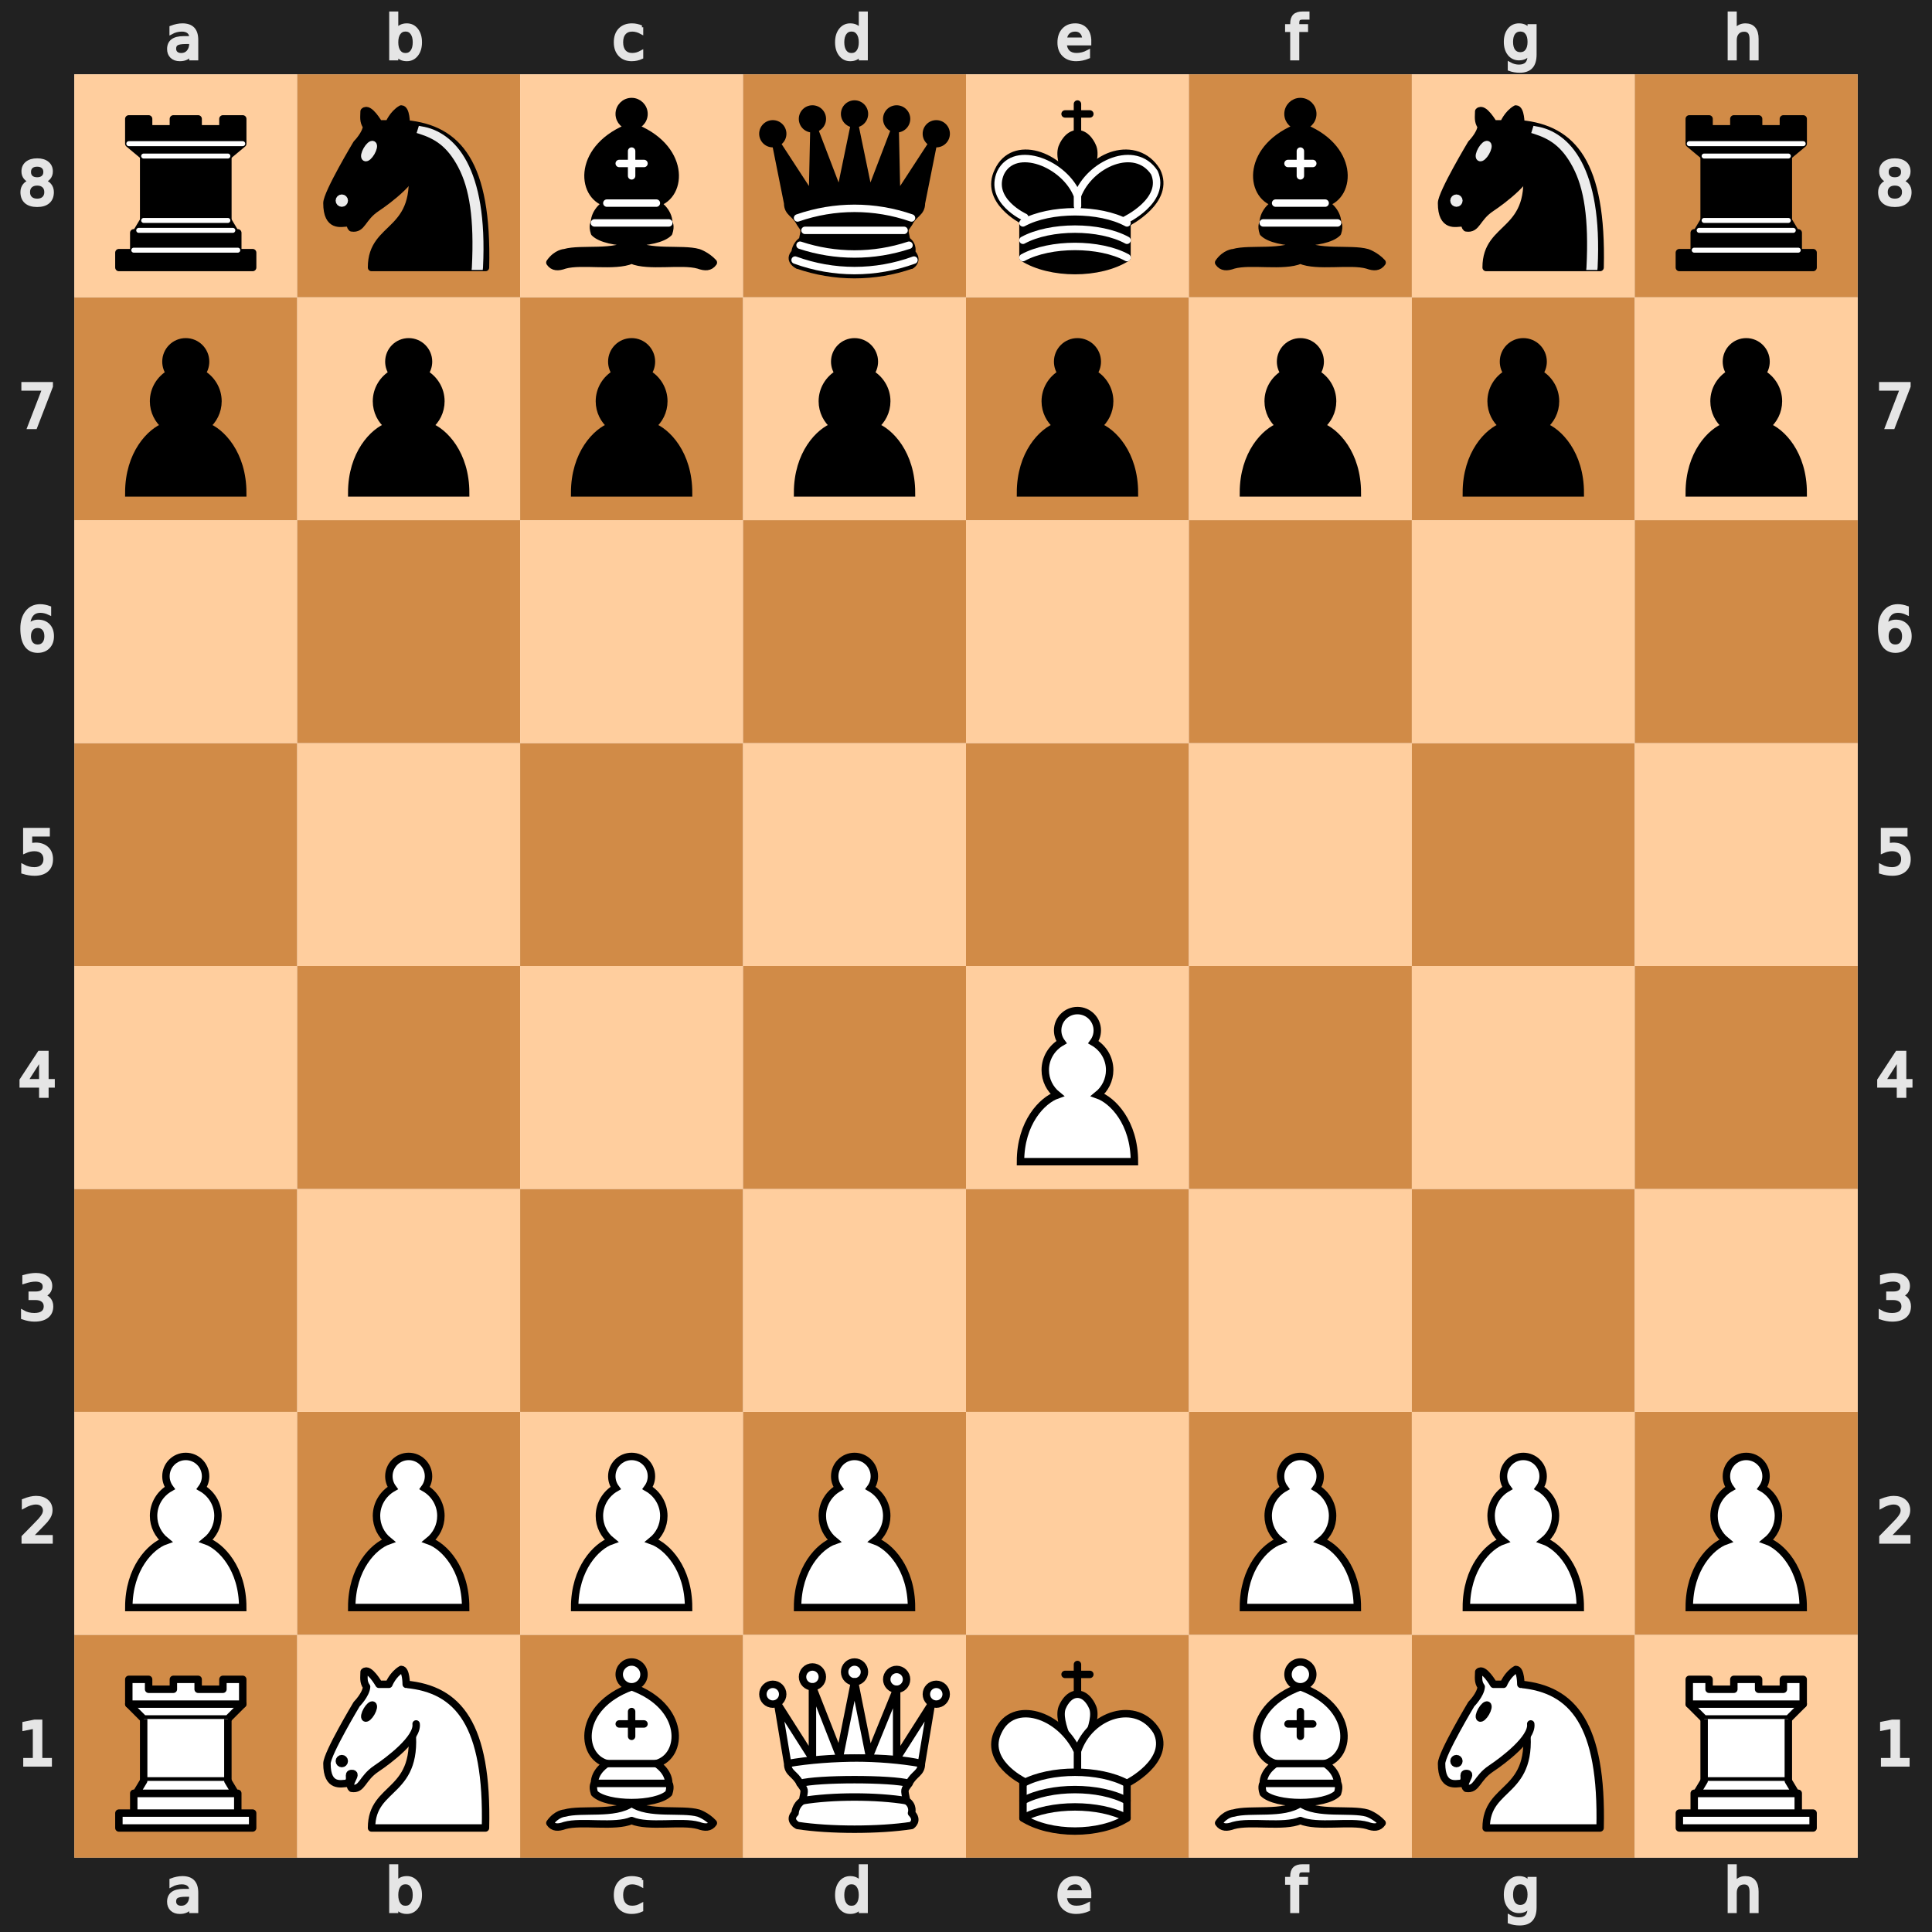
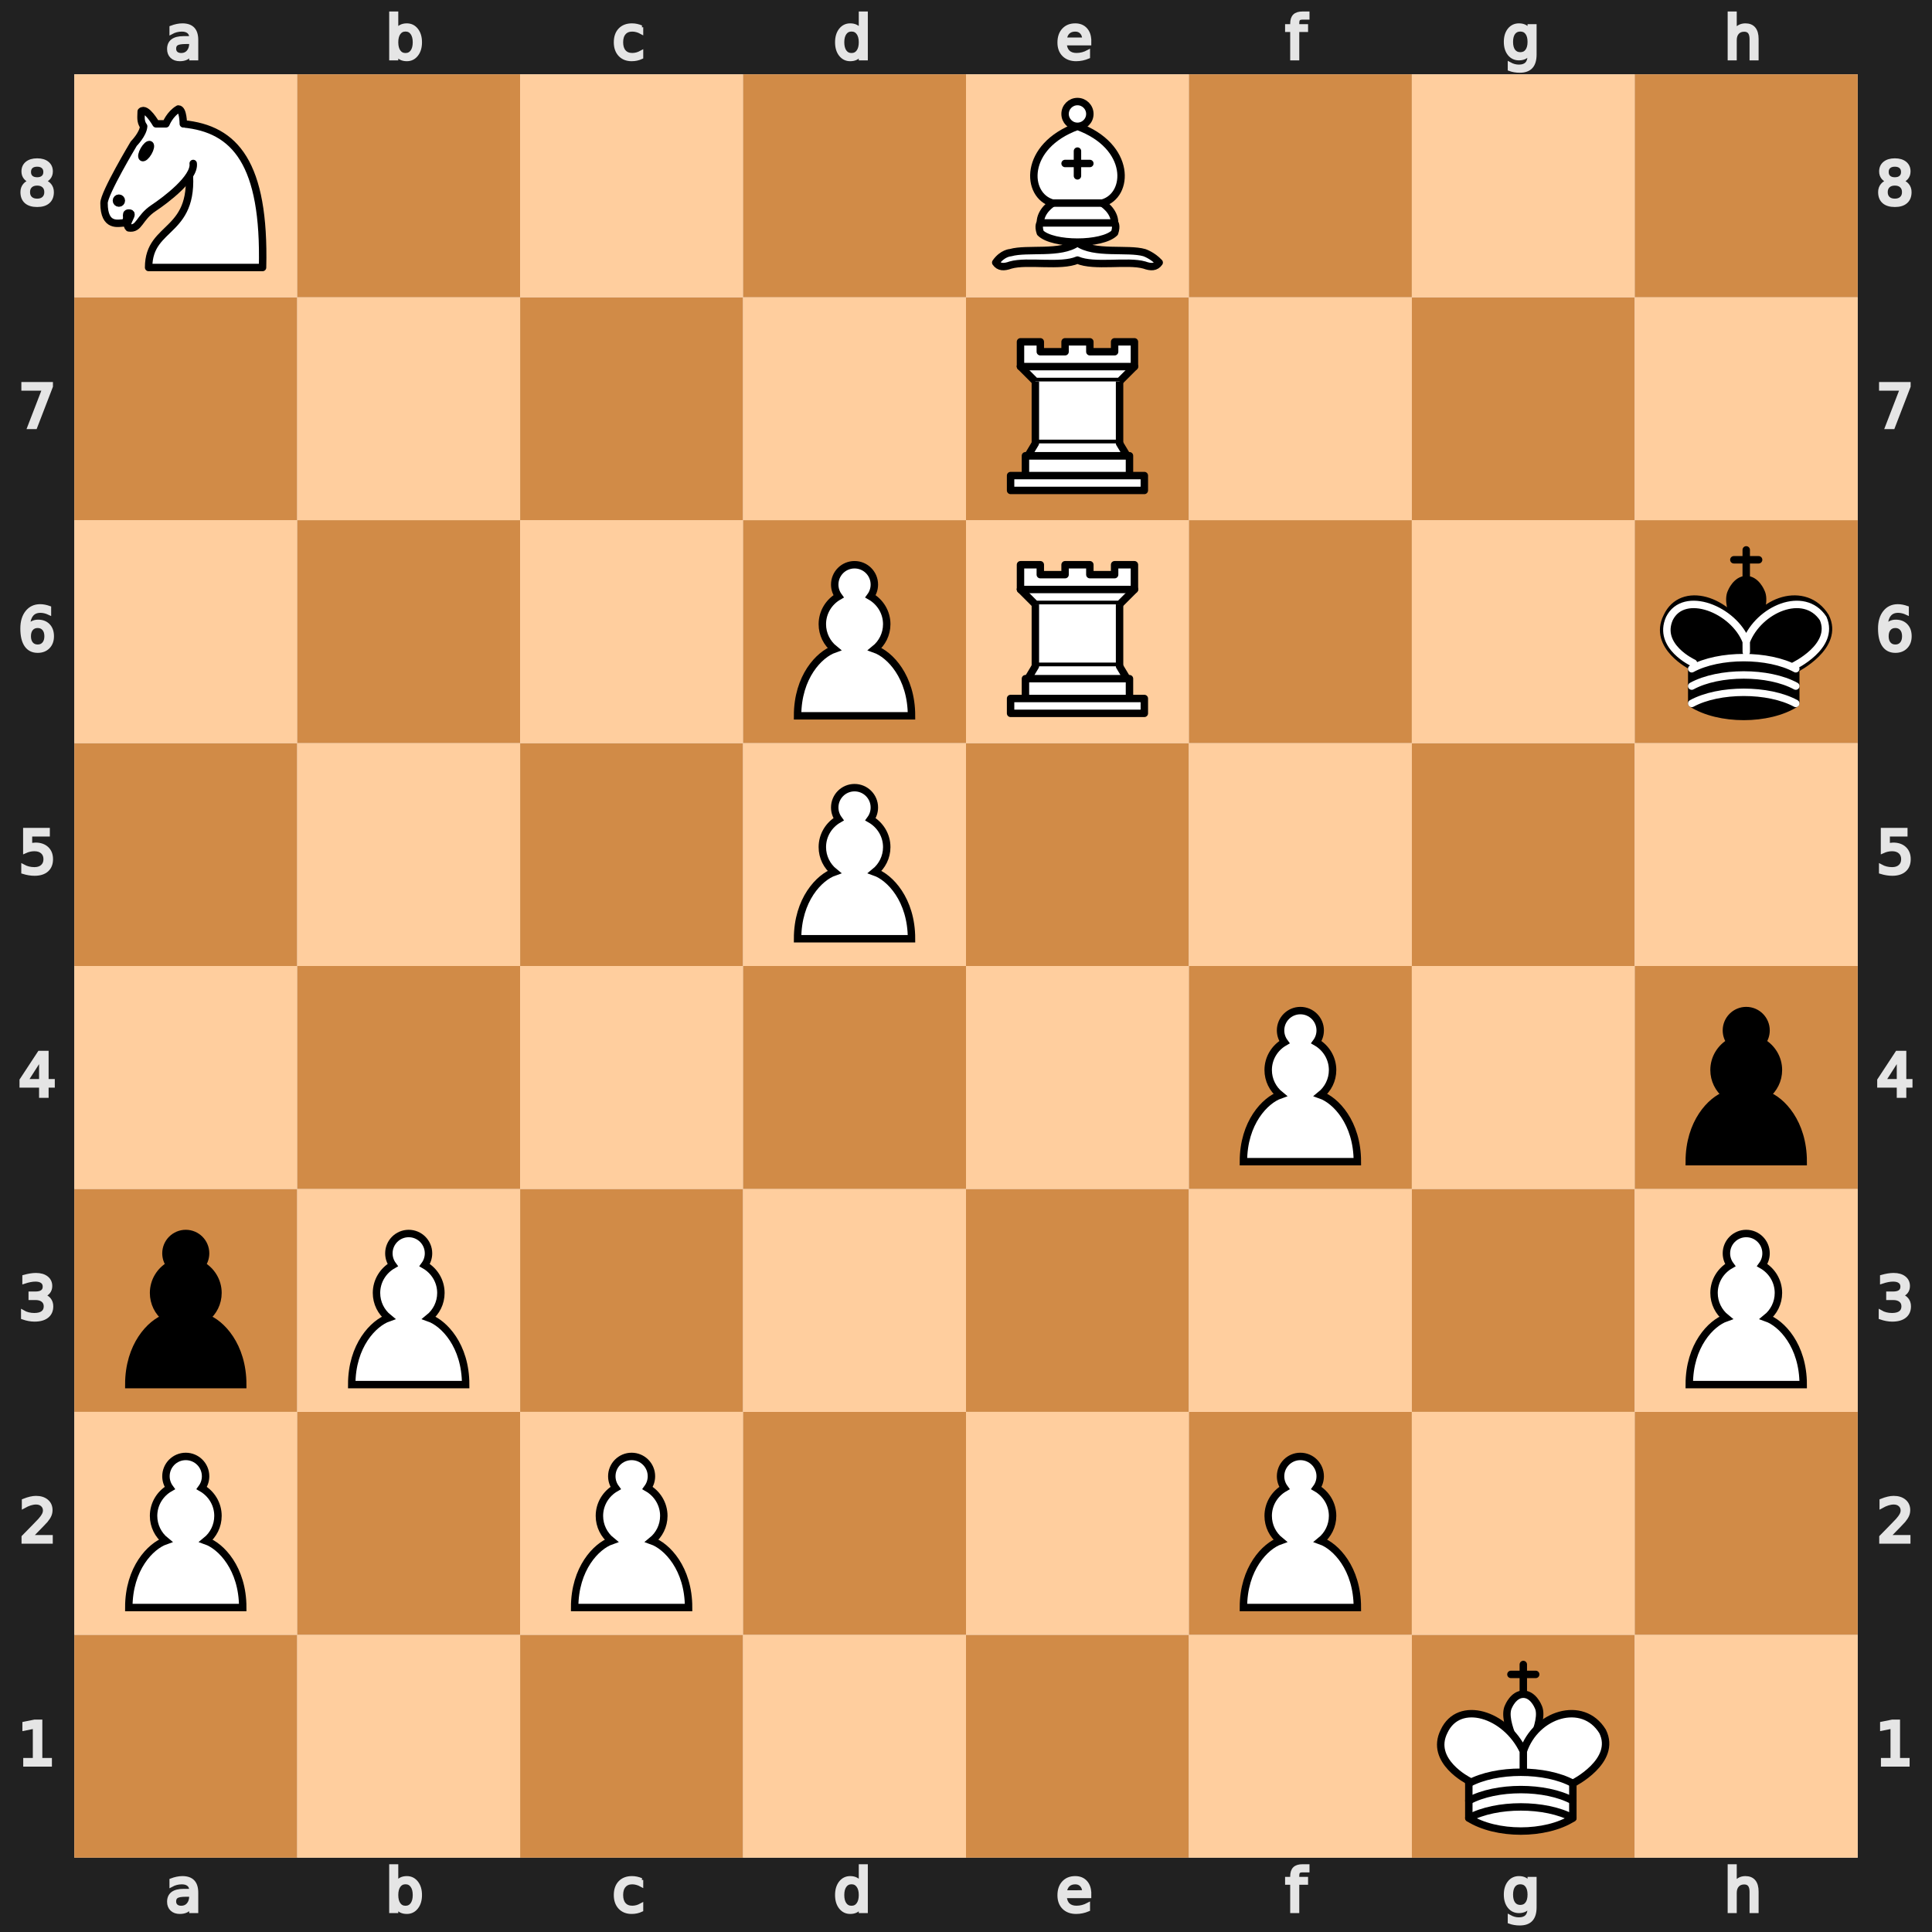
<svg xmlns="http://www.w3.org/2000/svg" xmlns:xlink="http://www.w3.org/1999/xlink" viewBox="0 0 390 390">
  <defs>
    <g id="white-pawn" class="white pawn">
      <path d="M22.5 9c-2.21 0-4 1.79-4 4 0 .89.29 1.71.78 2.38C17.33 16.5 16 18.59 16 21c0 2.03.94 3.84 2.41 5.03-3 1.06-7.41 5.55-7.41 13.47h23c0-7.92-4.41-12.41-7.41-13.47 1.47-1.19 2.41-3 2.41-5.03 0-2.41-1.33-4.5-3.28-5.62.49-.67.78-1.49.78-2.38 0-2.21-1.79-4-4-4z" fill="#fff" stroke="#000" stroke-width="1.5" stroke-linecap="round" />
    </g>
    <g id="white-knight" class="white knight" fill="none" fill-rule="evenodd" stroke="#000" stroke-width="1.5" stroke-linecap="round" stroke-linejoin="round">
      <path d="M 22,10 C 32.5,11 38.5,18 38,39 L 15,39 C 15,30 25,32.5 23,18" style="fill:#ffffff; stroke:#000000;" />
      <path d="M 24,18 C 24.38,20.91 18.45,25.37 16,27 C 13,29 13.18,31.34 11,31 C 9.958,30.06 12.41,27.96 11,28 C 10,28 11.19,29.23 10,30 C 9,30 5.997,31 6,26 C 6,24 12,14 12,14 C 12,14 13.89,12.1 14,10.5 C 13.27,9.506 13.5,8.5 13.5,7.5 C 14.5,6.5 16.5,10 16.5,10 L 18.5,10 C 18.5,10 19.28,8.008 21,7 C 22,7 22,10 22,10" style="fill:#ffffff; stroke:#000000;" />
      <path d="M 9.5 25.5 A 0.5 0.5 0 1 1 8.5,25.5 A 0.5 0.5 0 1 1 9.5 25.5 z" style="fill:#000000; stroke:#000000;" />
      <path d="M 15 15.5 A 0.5 1.5 0 1 1 14,15.5 A 0.5 1.5 0 1 1 15 15.5 z" transform="matrix(0.866,0.5,-0.5,0.866,9.693,-5.173)" style="fill:#000000; stroke:#000000;" />
    </g>
    <g id="white-bishop" class="white bishop" fill="none" fill-rule="evenodd" stroke="#000" stroke-width="1.5" stroke-linecap="round" stroke-linejoin="round">
      <g fill="#fff" stroke-linecap="butt">
        <path d="M9 36c3.39-.97 10.11.43 13.5-2 3.39 2.43 10.11 1.03 13.5 2 0 0 1.65.54 3 2-.68.97-1.65.99-3 .5-3.39-.97-10.11.46-13.5-1-3.39 1.46-10.11.03-13.5 1-1.354.49-2.323.47-3-.5 1.354-1.94 3-2 3-2zM15 32c2.5 2.5 12.5 2.5 15 0 .5-1.5 0-2 0-2 0-2.5-2.5-4-2.5-4 5.5-1.5 6-11.5-5-15.5-11 4-10.5 14-5 15.5 0 0-2.5 1.5-2.5 4 0 0-.5.5 0 2zM25 8a2.5 2.5 0 1 1-5 0 2.5 2.5 0 1 1 5 0z" />
      </g>
      <path d="M17.5 26h10M15 30h15m-7.5-14.5v5M20 18h5" stroke-linejoin="miter" />
    </g>
    <g id="white-rook" class="white rook" fill="#fff" fill-rule="evenodd" stroke="#000" stroke-width="1.5" stroke-linecap="round" stroke-linejoin="round">
      <path d="M9 39h27v-3H9v3zM12 36v-4h21v4H12zM11 14V9h4v2h5V9h5v2h5V9h4v5" stroke-linecap="butt" />
      <path d="M34 14l-3 3H14l-3-3" />
      <path d="M31 17v12.5H14V17" stroke-linecap="butt" stroke-linejoin="miter" />
      <path d="M31 29.5l1.5 2.5h-20l1.5-2.5" />
      <path d="M11 14h23" fill="none" stroke-linejoin="miter" />
    </g>
-     <g id="white-queen" class="white queen" fill="#fff" fill-rule="evenodd" stroke="#000" stroke-width="1.5" stroke-linecap="round" stroke-linejoin="round">
-       <path d="M8 12a2 2 0 1 1-4 0 2 2 0 1 1 4 0zM24.5 7.5a2 2 0 1 1-4 0 2 2 0 1 1 4 0zM41 12a2 2 0 1 1-4 0 2 2 0 1 1 4 0zM16 8.5a2 2 0 1 1-4 0 2 2 0 1 1 4 0zM33 9a2 2 0 1 1-4 0 2 2 0 1 1 4 0z" />
-       <path d="M9 26c8.5-1.5 21-1.5 27 0l2-12-7 11V11l-5.5 13.5-3-15-3 15-5.5-14V25L7 14l2 12zM9 26c0 2 1.5 2 2.5 4 1 1.5 1 1 .5 3.5-1.5 1-1.5 2.5-1.5 2.5-1.5 1.5.5 2.5.5 2.5 6.5 1 16.5 1 23 0 0 0 1.5-1 0-2.5 0 0 .5-1.5-1-2.5-.5-2.5-.5-2 .5-3.5 1-2 2.5-2 2.5-4-8.5-1.5-18.5-1.5-27 0z" stroke-linecap="butt" />
-       <path d="M11.5 30c3.5-1 18.5-1 22 0M12 33.5c6-1 15-1 21 0" fill="none" />
-     </g>
    <g id="white-king" class="white king" fill="none" fill-rule="evenodd" stroke="#000" stroke-width="1.5" stroke-linecap="round" stroke-linejoin="round">
      <path d="M22.5 11.63V6M20 8h5" stroke-linejoin="miter" />
      <path d="M22.5 25s4.5-7.5 3-10.5c0 0-1-2.5-3-2.5s-3 2.5-3 2.5c-1.5 3 3 10.5 3 10.5" fill="#fff" stroke-linecap="butt" stroke-linejoin="miter" />
      <path d="M11.5 37c5.5 3.5 15.5 3.5 21 0v-7s9-4.5 6-10.5c-4-6.5-13.5-3.5-16 4V27v-3.5c-3.5-7.5-13-10.5-16-4-3 6 5 10 5 10V37z" fill="#fff" />
      <path d="M11.5 30c5.5-3 15.5-3 21 0m-21 3.5c5.5-3 15.5-3 21 0m-21 3.5c5.5-3 15.5-3 21 0" />
    </g>
    <g id="black-pawn" class="black pawn">
      <path d="M22.5 9c-2.21 0-4 1.79-4 4 0 .89.29 1.71.78 2.38C17.33 16.5 16 18.59 16 21c0 2.03.94 3.84 2.41 5.03-3 1.06-7.41 5.55-7.41 13.47h23c0-7.92-4.41-12.41-7.41-13.47 1.47-1.19 2.41-3 2.41-5.03 0-2.41-1.33-4.5-3.28-5.62.49-.67.78-1.49.78-2.38 0-2.21-1.79-4-4-4z" fill="#000" stroke="#000" stroke-width="1.5" stroke-linecap="round" />
-     </g>
-     <g id="black-knight" class="black knight" fill="none" fill-rule="evenodd" stroke="#000" stroke-width="1.5" stroke-linecap="round" stroke-linejoin="round">
-       <path d="M 22,10 C 32.5,11 38.5,18 38,39 L 15,39 C 15,30 25,32.5 23,18" style="fill:#000000; stroke:#000000;" />
-       <path d="M 24,18 C 24.38,20.91 18.45,25.37 16,27 C 13,29 13.18,31.34 11,31 C 9.958,30.06 12.41,27.96 11,28 C 10,28 11.19,29.23 10,30 C 9,30 5.997,31 6,26 C 6,24 12,14 12,14 C 12,14 13.89,12.1 14,10.5 C 13.27,9.506 13.5,8.5 13.5,7.5 C 14.5,6.5 16.5,10 16.5,10 L 18.5,10 C 18.5,10 19.28,8.008 21,7 C 22,7 22,10 22,10" style="fill:#000000; stroke:#000000;" />
-       <path d="M 9.5 25.5 A 0.5 0.5 0 1 1 8.5,25.5 A 0.5 0.5 0 1 1 9.5 25.5 z" style="fill:#ececec; stroke:#ececec;" />
-       <path d="M 15 15.5 A 0.5 1.5 0 1 1 14,15.5 A 0.5 1.5 0 1 1 15 15.5 z" transform="matrix(0.866,0.5,-0.5,0.866,9.693,-5.173)" style="fill:#ececec; stroke:#ececec;" />
-       <path d="M 24.55,10.4 L 24.1,11.85 L 24.6,12 C 27.75,13 30.25,14.49 32.5,18.75 C 34.75,23.01 35.75,29.06 35.25,39 L 35.2,39.5 L 37.45,39.5 L 37.5,39 C 38,28.94 36.62,22.15 34.25,17.66 C 31.88,13.17 28.46,11.02 25.06,10.5 L 24.55,10.4 z " style="fill:#ececec; stroke:none;" />
-     </g>
-     <g id="black-bishop" class="black bishop" fill="none" fill-rule="evenodd" stroke="#000" stroke-width="1.5" stroke-linecap="round" stroke-linejoin="round">
-       <path d="M9 36c3.39-.97 10.11.43 13.5-2 3.39 2.43 10.11 1.03 13.5 2 0 0 1.65.54 3 2-.68.97-1.65.99-3 .5-3.39-.97-10.11.46-13.5-1-3.39 1.46-10.11.03-13.5 1-1.354.49-2.323.47-3-.5 1.354-1.94 3-2 3-2zm6-4c2.5 2.5 12.5 2.5 15 0 .5-1.5 0-2 0-2 0-2.5-2.5-4-2.5-4 5.5-1.5 6-11.5-5-15.5-11 4-10.5 14-5 15.5 0 0-2.5 1.5-2.5 4 0 0-.5.5 0 2zM25 8a2.5 2.5 0 1 1-5 0 2.5 2.5 0 1 1 5 0z" fill="#000" stroke-linecap="butt" />
-       <path d="M17.5 26h10M15 30h15m-7.5-14.5v5M20 18h5" stroke="#fff" stroke-linejoin="miter" />
-     </g>
-     <g id="black-rook" class="black rook" fill="#000" fill-rule="evenodd" stroke="#000" stroke-width="1.5" stroke-linecap="round" stroke-linejoin="round">
-       <path d="M9 39h27v-3H9v3zM12.5 32l1.5-2.5h17l1.5 2.5h-20zM12 36v-4h21v4H12z" stroke-linecap="butt" />
-       <path d="M14 29.5v-13h17v13H14z" stroke-linecap="butt" stroke-linejoin="miter" />
-       <path d="M14 16.5L11 14h23l-3 2.5H14zM11 14V9h4v2h5V9h5v2h5V9h4v5H11z" stroke-linecap="butt" />
-       <path d="M12 35.5h21M13 31.5h19M14 29.5h17M14 16.5h17M11 14h23" fill="none" stroke="#fff" stroke-width="1" stroke-linejoin="miter" />
-     </g>
-     <g id="black-queen" class="black queen" fill="#000" fill-rule="evenodd" stroke="#000" stroke-width="1.5" stroke-linecap="round" stroke-linejoin="round">
-       <g fill="#000" stroke="none">
-         <circle cx="6" cy="12" r="2.75" />
-         <circle cx="14" cy="9" r="2.75" />
-         <circle cx="22.5" cy="8" r="2.75" />
-         <circle cx="31" cy="9" r="2.75" />
-         <circle cx="39" cy="12" r="2.75" />
-       </g>
-       <path d="M9 26c8.5-1.5 21-1.5 27 0l2.5-12.5L31 25l-.3-14.1-5.2 13.6-3-14.5-3 14.5-5.2-13.6L14 25 6.5 13.5 9 26zM9 26c0 2 1.5 2 2.5 4 1 1.5 1 1 .5 3.5-1.5 1-1.5 2.5-1.5 2.5-1.5 1.5.5 2.5.5 2.5 6.5 1 16.5 1 23 0 0 0 1.5-1 0-2.5 0 0 .5-1.5-1-2.5-.5-2.5-.5-2 .5-3.5 1-2 2.5-2 2.5-4-8.5-1.5-18.5-1.5-27 0z" stroke-linecap="butt" />
-       <path d="M11 38.5a35 35 1 0 0 23 0" fill="none" stroke-linecap="butt" />
-       <path d="M11 29a35 35 1 0 1 23 0M12.5 31.5h20M11.5 34.5a35 35 1 0 0 22 0M10.5 37.5a35 35 1 0 0 24 0" fill="none" stroke="#fff" />
    </g>
    <g id="black-king" class="black king" fill="none" fill-rule="evenodd" stroke="#000" stroke-width="1.5" stroke-linecap="round" stroke-linejoin="round">
      <path d="M22.5 11.63V6" stroke-linejoin="miter" />
      <path d="M22.5 25s4.5-7.5 3-10.5c0 0-1-2.5-3-2.5s-3 2.5-3 2.5c-1.5 3 3 10.5 3 10.5" fill="#000" stroke-linecap="butt" stroke-linejoin="miter" />
      <path d="M11.5 37c5.5 3.5 15.5 3.5 21 0v-7s9-4.5 6-10.5c-4-6.5-13.5-3.5-16 4V27v-3.5c-3.5-7.5-13-10.5-16-4-3 6 5 10 5 10V37z" fill="#000" />
      <path d="M20 8h5" stroke-linejoin="miter" />
      <path d="M32 29.5s8.5-4 6.03-9.65C34.15 14 25 18 22.5 24.5l.01 2.1-.01-2.1C20 18 9.906 14 6.997 19.85c-2.497 5.65 4.853 9 4.853 9M11.5 30c5.5-3 15.5-3 21 0m-21 3.5c5.5-3 15.5-3 21 0m-21 3.5c5.5-3 15.5-3 21 0" stroke="#fff" />
    </g>
  </defs>
  <rect x="7.5" y="7.5" width="375" height="375" fill="none" stroke="#212121" stroke-width="15" />
  <g transform="translate(20, 1) scale(0.75, 0.75)" fill="#e5e5e5" stroke="#e5e5e5">
    <path d="M23.328 10.016q-1.742 0-2.414.398-.672.398-.672 1.36 0 .765.5 1.218.508.445 1.375.445 1.196 0 1.914-.843.727-.852.727-2.258v-.32zm2.867-.594v4.992h-1.437v-1.328q-.492.797-1.227 1.18-.734.375-1.797.375-1.343 0-2.14-.75-.79-.758-.79-2.024 0-1.476.985-2.226.992-.75 2.953-.75h2.016V8.75q0-.992-.656-1.531-.649-.547-1.829-.547-.75 0-1.46.18-.711.18-1.368.539V6.062q.79-.304 1.532-.453.742-.156 1.445-.156 1.898 0 2.836.984.937.985.937 2.985z" />
  </g>
  <g transform="translate(20, 375) scale(0.75, 0.75)" fill="#e5e5e5" stroke="#e5e5e5">
    <path d="M23.328 10.016q-1.742 0-2.414.398-.672.398-.672 1.36 0 .765.5 1.218.508.445 1.375.445 1.196 0 1.914-.843.727-.852.727-2.258v-.32zm2.867-.594v4.992h-1.437v-1.328q-.492.797-1.227 1.18-.734.375-1.797.375-1.343 0-2.14-.75-.79-.758-.79-2.024 0-1.476.985-2.226.992-.75 2.953-.75h2.016V8.75q0-.992-.656-1.531-.649-.547-1.829-.547-.75 0-1.46.18-.711.18-1.368.539V6.062q.79-.304 1.532-.453.742-.156 1.445-.156 1.898 0 2.836.984.937.985.937 2.985z" />
  </g>
  <g transform="translate(65, 1) scale(0.75, 0.75)" fill="#e5e5e5" stroke="#e5e5e5">
    <path d="M24.922 10.047q0-1.586-.656-2.485-.649-.906-1.79-.906-1.14 0-1.796.906-.649.899-.649 2.485 0 1.586.649 2.492.656.898 1.797.898 1.14 0 1.789-.898.656-.906.656-2.492zm-4.89-3.055q.452-.781 1.14-1.156.695-.383 1.656-.383 1.594 0 2.586 1.266 1 1.265 1 3.328 0 2.062-1 3.328-.992 1.266-2.586 1.266-.96 0-1.656-.375-.688-.383-1.14-1.164v1.312h-1.446V2.258h1.445z" />
  </g>
  <g transform="translate(65, 375) scale(0.75, 0.75)" fill="#e5e5e5" stroke="#e5e5e5">
    <path d="M24.922 10.047q0-1.586-.656-2.485-.649-.906-1.79-.906-1.14 0-1.796.906-.649.899-.649 2.485 0 1.586.649 2.492.656.898 1.797.898 1.14 0 1.789-.898.656-.906.656-2.492zm-4.89-3.055q.452-.781 1.14-1.156.695-.383 1.656-.383 1.594 0 2.586 1.266 1 1.265 1 3.328 0 2.062-1 3.328-.992 1.266-2.586 1.266-.96 0-1.656-.375-.688-.383-1.14-1.164v1.312h-1.446V2.258h1.445z" />
  </g>
  <g transform="translate(110, 1) scale(0.75, 0.75)" fill="#e5e5e5" stroke="#e5e5e5">
    <path d="M25.96 6v1.344q-.608-.336-1.226-.5-.609-.172-1.234-.172-1.398 0-2.172.89-.773.883-.773 2.485 0 1.601.773 2.492.774.883 2.172.883.625 0 1.234-.164.618-.172 1.227-.508v1.328q-.602.281-1.25.422-.64.14-1.367.14-1.977 0-3.14-1.242-1.165-1.242-1.165-3.351 0-2.14 1.172-3.367 1.18-1.227 3.227-1.227.664 0 1.296.14.633.134 1.227.407z" />
  </g>
  <g transform="translate(110, 375) scale(0.75, 0.75)" fill="#e5e5e5" stroke="#e5e5e5">
    <path d="M25.96 6v1.344q-.608-.336-1.226-.5-.609-.172-1.234-.172-1.398 0-2.172.89-.773.883-.773 2.485 0 1.601.773 2.492.774.883 2.172.883.625 0 1.234-.164.618-.172 1.227-.508v1.328q-.602.281-1.25.422-.64.14-1.367.14-1.977 0-3.14-1.242-1.165-1.242-1.165-3.351 0-2.14 1.172-3.367 1.18-1.227 3.227-1.227.664 0 1.296.14.633.134 1.227.407z" />
  </g>
  <g transform="translate(155, 1) scale(0.75, 0.75)" fill="#e5e5e5" stroke="#e5e5e5">
    <path d="M24.973 6.992V2.258h1.437v12.156h-1.437v-1.312q-.453.78-1.149 1.164-.687.375-1.656.375-1.586 0-2.586-1.266-.992-1.266-.992-3.328 0-2.063.992-3.328 1-1.266 2.586-1.266.969 0 1.656.383.696.375 1.149 1.156zm-4.899 3.055q0 1.586.649 2.492.656.898 1.797.898 1.14 0 1.796-.898.657-.906.657-2.492 0-1.586-.657-2.485-.656-.906-1.796-.906-1.141 0-1.797.906-.649.899-.649 2.485z" />
  </g>
  <g transform="translate(155, 375) scale(0.75, 0.75)" fill="#e5e5e5" stroke="#e5e5e5">
    <path d="M24.973 6.992V2.258h1.437v12.156h-1.437v-1.312q-.453.78-1.149 1.164-.687.375-1.656.375-1.586 0-2.586-1.266-.992-1.266-.992-3.328 0-2.063.992-3.328 1-1.266 2.586-1.266.969 0 1.656.383.696.375 1.149 1.156zm-4.899 3.055q0 1.586.649 2.492.656.898 1.797.898 1.14 0 1.796-.898.657-.906.657-2.492 0-1.586-.657-2.485-.656-.906-1.796-.906-1.141 0-1.797.906-.649.899-.649 2.485z" />
  </g>
  <g transform="translate(200, 1) scale(0.75, 0.75)" fill="#e5e5e5" stroke="#e5e5e5">
    <path d="M26.555 9.68v.703h-6.61q.094 1.484.89 2.265.806.774 2.235.774.828 0 1.602-.203.781-.203 1.547-.61v1.36q-.774.328-1.586.5-.813.172-1.649.172-2.093 0-3.32-1.22-1.219-1.218-1.219-3.296 0-2.148 1.157-3.406 1.164-1.266 3.132-1.266 1.766 0 2.79 1.14 1.03 1.134 1.03 3.087zm-1.438-.422q-.015-1.18-.664-1.883-.64-.703-1.703-.703-1.203 0-1.93.68-.718.68-.828 1.914z" />
  </g>
  <g transform="translate(200, 375) scale(0.75, 0.75)" fill="#e5e5e5" stroke="#e5e5e5">
    <path d="M26.555 9.68v.703h-6.61q.094 1.484.89 2.265.806.774 2.235.774.828 0 1.602-.203.781-.203 1.547-.61v1.36q-.774.328-1.586.5-.813.172-1.649.172-2.093 0-3.32-1.22-1.219-1.218-1.219-3.296 0-2.148 1.157-3.406 1.164-1.266 3.132-1.266 1.766 0 2.79 1.14 1.03 1.134 1.03 3.087zm-1.438-.422q-.015-1.18-.664-1.883-.64-.703-1.703-.703-1.203 0-1.93.68-.718.68-.828 1.914z" />
  </g>
  <g transform="translate(245, 1) scale(0.75, 0.75)" fill="#e5e5e5" stroke="#e5e5e5">
    <path d="M25.285 2.258v1.195H23.91q-.773 0-1.078.313-.297.312-.297 1.125v.773h2.367v1.117h-2.367v7.633H21.09V6.781h-1.375V5.664h1.375v-.61q0-1.46.68-2.124.68-.672 2.156-.672z" />
  </g>
  <g transform="translate(245, 375) scale(0.75, 0.75)" fill="#e5e5e5" stroke="#e5e5e5">
    <path d="M25.285 2.258v1.195H23.91q-.773 0-1.078.313-.297.312-.297 1.125v.773h2.367v1.117h-2.367v7.633H21.09V6.781h-1.375V5.664h1.375v-.61q0-1.46.68-2.124.68-.672 2.156-.672z" />
  </g>
  <g transform="translate(290, 1) scale(0.75, 0.75)" fill="#e5e5e5" stroke="#e5e5e5">
    <path d="M24.973 9.937q0-1.562-.649-2.421-.64-.86-1.804-.86-1.157 0-1.805.86-.64.859-.64 2.421 0 1.555.64 2.415.648.859 1.805.859 1.164 0 1.804-.86.649-.859.649-2.414zm1.437 3.391q0 2.234-.992 3.32-.992 1.094-3.04 1.094-.757 0-1.429-.117-.672-.11-1.304-.344v-1.398q.632.344 1.25.508.617.164 1.257.164 1.414 0 2.118-.743.703-.734.703-2.226v-.711q-.446.773-1.141 1.156-.695.383-1.664.383-1.61 0-2.594-1.227-.984-1.226-.984-3.25 0-2.03.984-3.257.985-1.227 2.594-1.227.969 0 1.664.383t1.14 1.156V5.664h1.438z" />
  </g>
  <g transform="translate(290, 375) scale(0.75, 0.75)" fill="#e5e5e5" stroke="#e5e5e5">
    <path d="M24.973 9.937q0-1.562-.649-2.421-.64-.86-1.804-.86-1.157 0-1.805.86-.64.859-.64 2.421 0 1.555.64 2.415.648.859 1.805.859 1.164 0 1.804-.86.649-.859.649-2.414zm1.437 3.391q0 2.234-.992 3.32-.992 1.094-3.04 1.094-.757 0-1.429-.117-.672-.11-1.304-.344v-1.398q.632.344 1.25.508.617.164 1.257.164 1.414 0 2.118-.743.703-.734.703-2.226v-.711q-.446.773-1.141 1.156-.695.383-1.664.383-1.61 0-2.594-1.227-.984-1.226-.984-3.25 0-2.03.984-3.257.985-1.227 2.594-1.227.969 0 1.664.383t1.14 1.156V5.664h1.438z" />
  </g>
  <g transform="translate(335, 1) scale(0.75, 0.75)" fill="#e5e5e5" stroke="#e5e5e5">
    <path d="M26.164 9.133v5.281h-1.437V9.18q0-1.243-.485-1.86-.484-.617-1.453-.617-1.164 0-1.836.742-.672.742-.672 2.024v4.945h-1.445V2.258h1.445v4.765q.516-.789 1.211-1.18.703-.39 1.617-.39 1.508 0 2.282.938.773.93.773 2.742z" />
  </g>
  <g transform="translate(335, 375) scale(0.75, 0.75)" fill="#e5e5e5" stroke="#e5e5e5">
    <path d="M26.164 9.133v5.281h-1.437V9.18q0-1.243-.485-1.86-.484-.617-1.453-.617-1.164 0-1.836.742-.672.742-.672 2.024v4.945h-1.445V2.258h1.445v4.765q.516-.789 1.211-1.18.703-.39 1.617-.39 1.508 0 2.282.938.773.93.773 2.742z" />
  </g>
  <g transform="translate(0, 335) scale(0.75, 0.75)" fill="#e5e5e5" stroke="#e5e5e5">
    <path d="M6.754 26.996h2.578v-8.898l-2.805.562v-1.437l2.79-.563h1.578v10.336h2.578v1.328h-6.72z" />
  </g>
  <g transform="translate(375, 335) scale(0.75, 0.75)" fill="#e5e5e5" stroke="#e5e5e5">
    <path d="M6.754 26.996h2.578v-8.898l-2.805.562v-1.437l2.79-.563h1.578v10.336h2.578v1.328h-6.72z" />
  </g>
  <g transform="translate(0, 290) scale(0.75, 0.75)" fill="#e5e5e5" stroke="#e5e5e5">
    <path d="M8.195 26.996h5.508v1.328H6.297v-1.328q.898-.93 2.445-2.492 1.555-1.57 1.953-2.024.758-.851 1.055-1.437.305-.594.305-1.164 0-.93-.657-1.516-.648-.586-1.695-.586-.742 0-1.57.258-.82.258-1.758.781v-1.593q.953-.383 1.781-.578.828-.196 1.516-.196 1.812 0 2.89.906 1.079.907 1.079 2.422 0 .72-.274 1.368-.265.64-.976 1.515-.196.227-1.243 1.313-1.046 1.078-2.953 3.023z" />
  </g>
  <g transform="translate(375, 290) scale(0.75, 0.75)" fill="#e5e5e5" stroke="#e5e5e5">
    <path d="M8.195 26.996h5.508v1.328H6.297v-1.328q.898-.93 2.445-2.492 1.555-1.57 1.953-2.024.758-.851 1.055-1.437.305-.594.305-1.164 0-.93-.657-1.516-.648-.586-1.695-.586-.742 0-1.57.258-.82.258-1.758.781v-1.593q.953-.383 1.781-.578.828-.196 1.516-.196 1.812 0 2.89.906 1.079.907 1.079 2.422 0 .72-.274 1.368-.265.64-.976 1.515-.196.227-1.243 1.313-1.046 1.078-2.953 3.023z" />
  </g>
  <g transform="translate(0, 245) scale(0.75, 0.75)" fill="#e5e5e5" stroke="#e5e5e5">
    <path d="M11.434 22.035q1.132.242 1.765 1.008.64.766.64 1.89 0 1.727-1.187 2.672-1.187.946-3.375.946-.734 0-1.515-.149-.774-.14-1.602-.43V26.45q.656.383 1.438.578.78.196 1.632.196 1.485 0 2.258-.586.782-.586.782-1.703 0-1.032-.727-1.61-.719-.586-2.008-.586h-1.36v-1.297h1.423q1.164 0 1.78-.46.618-.47.618-1.344 0-.899-.64-1.375-.633-.485-1.82-.485-.65 0-1.391.141-.743.14-1.633.437V16.95q.898-.25 1.68-.375.788-.125 1.484-.125 1.797 0 2.844.82 1.046.813 1.046 2.204 0 .968-.554 1.64-.555.664-1.578.922z" />
  </g>
  <g transform="translate(375, 245) scale(0.75, 0.75)" fill="#e5e5e5" stroke="#e5e5e5">
    <path d="M11.434 22.035q1.132.242 1.765 1.008.64.766.64 1.89 0 1.727-1.187 2.672-1.187.946-3.375.946-.734 0-1.515-.149-.774-.14-1.602-.43V26.45q.656.383 1.438.578.78.196 1.632.196 1.485 0 2.258-.586.782-.586.782-1.703 0-1.032-.727-1.61-.719-.586-2.008-.586h-1.36v-1.297h1.423q1.164 0 1.78-.46.618-.47.618-1.344 0-.899-.64-1.375-.633-.485-1.82-.485-.65 0-1.391.141-.743.14-1.633.437V16.95q.898-.25 1.68-.375.788-.125 1.484-.125 1.797 0 2.844.82 1.046.813 1.046 2.204 0 .968-.554 1.64-.555.664-1.578.922z" />
  </g>
  <g transform="translate(0, 200) scale(0.75, 0.75)" fill="#e5e5e5" stroke="#e5e5e5">
    <path d="M11.016 18.035L7.03 24.262h3.985zm-.414-1.375h1.984v7.602h1.664v1.312h-1.664v2.75h-1.57v-2.75H5.75v-1.523z" />
  </g>
  <g transform="translate(375, 200) scale(0.75, 0.75)" fill="#e5e5e5" stroke="#e5e5e5">
    <path d="M11.016 18.035L7.03 24.262h3.985zm-.414-1.375h1.984v7.602h1.664v1.312h-1.664v2.75h-1.57v-2.75H5.75v-1.523z" />
  </g>
  <g transform="translate(0, 155) scale(0.75, 0.75)" fill="#e5e5e5" stroke="#e5e5e5">
    <path d="M6.719 16.66h6.195v1.328h-4.75v2.86q.344-.118.688-.172.343-.063.687-.063 1.953 0 3.094 1.07 1.14 1.07 1.14 2.899 0 1.883-1.171 2.93-1.172 1.039-3.305 1.039-.735 0-1.5-.125-.758-.125-1.57-.375v-1.586q.703.383 1.453.57.75.188 1.586.188 1.351 0 2.14-.711.79-.711.79-1.93 0-1.219-.79-1.93-.789-.71-2.14-.71-.633 0-1.266.14-.625.14-1.281.438z" />
  </g>
  <g transform="translate(375, 155) scale(0.75, 0.75)" fill="#e5e5e5" stroke="#e5e5e5">
    <path d="M6.719 16.66h6.195v1.328h-4.75v2.86q.344-.118.688-.172.343-.063.687-.063 1.953 0 3.094 1.07 1.14 1.07 1.14 2.899 0 1.883-1.171 2.93-1.172 1.039-3.305 1.039-.735 0-1.5-.125-.758-.125-1.57-.375v-1.586q.703.383 1.453.57.75.188 1.586.188 1.351 0 2.14-.711.79-.711.79-1.93 0-1.219-.79-1.93-.789-.71-2.14-.71-.633 0-1.266.14-.625.14-1.281.438z" />
  </g>
  <g transform="translate(0, 110) scale(0.75, 0.75)" fill="#e5e5e5" stroke="#e5e5e5">
    <path d="M10.137 21.863q-1.063 0-1.688.727-.617.726-.617 1.992 0 1.258.617 1.992.625.727 1.688.727 1.062 0 1.68-.727.624-.734.624-1.992 0-1.266-.625-1.992-.617-.727-1.68-.727zm3.133-4.945v1.437q-.594-.28-1.204-.43-.601-.148-1.195-.148-1.562 0-2.39 1.055-.82 1.055-.938 3.188.46-.68 1.156-1.04.696-.367 1.531-.367 1.758 0 2.774 1.07 1.023 1.063 1.023 2.899 0 1.797-1.062 2.883-1.063 1.086-2.828 1.086-2.024 0-3.094-1.547-1.07-1.555-1.07-4.5 0-2.766 1.312-4.406 1.313-1.649 3.524-1.649.593 0 1.195.117.61.118 1.266.352z" />
  </g>
  <g transform="translate(375, 110) scale(0.75, 0.75)" fill="#e5e5e5" stroke="#e5e5e5">
    <path d="M10.137 21.863q-1.063 0-1.688.727-.617.726-.617 1.992 0 1.258.617 1.992.625.727 1.688.727 1.062 0 1.68-.727.624-.734.624-1.992 0-1.266-.625-1.992-.617-.727-1.68-.727zm3.133-4.945v1.437q-.594-.28-1.204-.43-.601-.148-1.195-.148-1.562 0-2.39 1.055-.82 1.055-.938 3.188.46-.68 1.156-1.04.696-.367 1.531-.367 1.758 0 2.774 1.07 1.023 1.063 1.023 2.899 0 1.797-1.062 2.883-1.063 1.086-2.828 1.086-2.024 0-3.094-1.547-1.07-1.555-1.07-4.5 0-2.766 1.312-4.406 1.313-1.649 3.524-1.649.593 0 1.195.117.61.118 1.266.352z" />
  </g>
  <g transform="translate(0, 65) scale(0.75, 0.75)" fill="#e5e5e5" stroke="#e5e5e5">
    <path d="M6.25 16.66h7.5v.672L9.516 28.324H7.867l3.985-10.336H6.25z" />
  </g>
  <g transform="translate(375, 65) scale(0.75, 0.75)" fill="#e5e5e5" stroke="#e5e5e5">
    <path d="M6.25 16.66h7.5v.672L9.516 28.324H7.867l3.985-10.336H6.25z" />
  </g>
  <g transform="translate(0, 20) scale(0.75, 0.75)" fill="#e5e5e5" stroke="#e5e5e5">
    <path d="M10 22.785q-1.125 0-1.773.602-.641.601-.641 1.656t.64 1.656q.649.602 1.774.602t1.773-.602q.649-.61.649-1.656 0-1.055-.649-1.656-.64-.602-1.773-.602zm-1.578-.672q-1.016-.25-1.586-.945-.563-.695-.563-1.695 0-1.399.993-2.211 1-.813 2.734-.813 1.742 0 2.734.813.993.812.993 2.21 0 1-.57 1.696-.563.695-1.571.945 1.14.266 1.773 1.04.641.773.641 1.89 0 1.695-1.04 2.602-1.03.906-2.96.906t-2.969-.906Q6 26.738 6 25.043q0-1.117.64-1.89.641-.774 1.782-1.04zm-.578-2.492q0 .906.562 1.414.57.508 1.594.508 1.016 0 1.586-.508.578-.508.578-1.414 0-.906-.578-1.414-.57-.508-1.586-.508-1.023 0-1.594.508-.562.508-.562 1.414z" />
  </g>
  <g transform="translate(375, 20) scale(0.75, 0.75)" fill="#e5e5e5" stroke="#e5e5e5">
    <path d="M10 22.785q-1.125 0-1.773.602-.641.601-.641 1.656t.64 1.656q.649.602 1.774.602t1.773-.602q.649-.61.649-1.656 0-1.055-.649-1.656-.64-.602-1.773-.602zm-1.578-.672q-1.016-.25-1.586-.945-.563-.695-.563-1.695 0-1.399.993-2.211 1-.813 2.734-.813 1.742 0 2.734.813.993.812.993 2.21 0 1-.57 1.696-.563.695-1.571.945 1.14.266 1.773 1.04.641.773.641 1.89 0 1.695-1.04 2.602-1.03.906-2.96.906t-2.969-.906Q6 26.738 6 25.043q0-1.117.64-1.89.641-.774 1.782-1.04zm-.578-2.492q0 .906.562 1.414.57.508 1.594.508 1.016 0 1.586-.508.578-.508.578-1.414 0-.906-.578-1.414-.57-.508-1.586-.508-1.023 0-1.594.508-.562.508-.562 1.414z" />
  </g>
  <rect x="15" y="330" width="45" height="45" class="square dark a1" stroke="none" fill="#d18b47" />
  <rect x="60" y="330" width="45" height="45" class="square light b1" stroke="none" fill="#ffce9e" />
  <rect x="105" y="330" width="45" height="45" class="square dark c1" stroke="none" fill="#d18b47" />
  <rect x="150" y="330" width="45" height="45" class="square light d1" stroke="none" fill="#ffce9e" />
  <rect x="195" y="330" width="45" height="45" class="square dark e1" stroke="none" fill="#d18b47" />
  <rect x="240" y="330" width="45" height="45" class="square light f1" stroke="none" fill="#ffce9e" />
  <rect x="285" y="330" width="45" height="45" class="square dark g1" stroke="none" fill="#d18b47" />
  <rect x="330" y="330" width="45" height="45" class="square light h1" stroke="none" fill="#ffce9e" />
  <rect x="15" y="285" width="45" height="45" class="square light a2" stroke="none" fill="#ffce9e" />
  <rect x="60" y="285" width="45" height="45" class="square dark b2" stroke="none" fill="#d18b47" />
  <rect x="105" y="285" width="45" height="45" class="square light c2" stroke="none" fill="#ffce9e" />
  <rect x="150" y="285" width="45" height="45" class="square dark d2" stroke="none" fill="#d18b47" />
  <rect x="195" y="285" width="45" height="45" class="square light e2" stroke="none" fill="#ffce9e" />
  <rect x="240" y="285" width="45" height="45" class="square dark f2" stroke="none" fill="#d18b47" />
  <rect x="285" y="285" width="45" height="45" class="square light g2" stroke="none" fill="#ffce9e" />
  <rect x="330" y="285" width="45" height="45" class="square dark h2" stroke="none" fill="#d18b47" />
  <rect x="15" y="240" width="45" height="45" class="square dark a3" stroke="none" fill="#d18b47" />
  <rect x="60" y="240" width="45" height="45" class="square light b3" stroke="none" fill="#ffce9e" />
  <rect x="105" y="240" width="45" height="45" class="square dark c3" stroke="none" fill="#d18b47" />
  <rect x="150" y="240" width="45" height="45" class="square light d3" stroke="none" fill="#ffce9e" />
  <rect x="195" y="240" width="45" height="45" class="square dark e3" stroke="none" fill="#d18b47" />
  <rect x="240" y="240" width="45" height="45" class="square light f3" stroke="none" fill="#ffce9e" />
  <rect x="285" y="240" width="45" height="45" class="square dark g3" stroke="none" fill="#d18b47" />
  <rect x="330" y="240" width="45" height="45" class="square light h3" stroke="none" fill="#ffce9e" />
  <rect x="15" y="195" width="45" height="45" class="square light a4" stroke="none" fill="#ffce9e" />
  <rect x="60" y="195" width="45" height="45" class="square dark b4" stroke="none" fill="#d18b47" />
  <rect x="105" y="195" width="45" height="45" class="square light c4" stroke="none" fill="#ffce9e" />
  <rect x="150" y="195" width="45" height="45" class="square dark d4" stroke="none" fill="#d18b47" />
  <rect x="195" y="195" width="45" height="45" class="square light e4" stroke="none" fill="#ffce9e" />
  <rect x="240" y="195" width="45" height="45" class="square dark f4" stroke="none" fill="#d18b47" />
  <rect x="285" y="195" width="45" height="45" class="square light g4" stroke="none" fill="#ffce9e" />
  <rect x="330" y="195" width="45" height="45" class="square dark h4" stroke="none" fill="#d18b47" />
  <rect x="15" y="150" width="45" height="45" class="square dark a5" stroke="none" fill="#d18b47" />
  <rect x="60" y="150" width="45" height="45" class="square light b5" stroke="none" fill="#ffce9e" />
  <rect x="105" y="150" width="45" height="45" class="square dark c5" stroke="none" fill="#d18b47" />
  <rect x="150" y="150" width="45" height="45" class="square light d5" stroke="none" fill="#ffce9e" />
  <rect x="195" y="150" width="45" height="45" class="square dark e5" stroke="none" fill="#d18b47" />
  <rect x="240" y="150" width="45" height="45" class="square light f5" stroke="none" fill="#ffce9e" />
  <rect x="285" y="150" width="45" height="45" class="square dark g5" stroke="none" fill="#d18b47" />
  <rect x="330" y="150" width="45" height="45" class="square light h5" stroke="none" fill="#ffce9e" />
  <rect x="15" y="105" width="45" height="45" class="square light a6" stroke="none" fill="#ffce9e" />
  <rect x="60" y="105" width="45" height="45" class="square dark b6" stroke="none" fill="#d18b47" />
  <rect x="105" y="105" width="45" height="45" class="square light c6" stroke="none" fill="#ffce9e" />
  <rect x="150" y="105" width="45" height="45" class="square dark d6" stroke="none" fill="#d18b47" />
  <rect x="195" y="105" width="45" height="45" class="square light e6" stroke="none" fill="#ffce9e" />
  <rect x="240" y="105" width="45" height="45" class="square dark f6" stroke="none" fill="#d18b47" />
  <rect x="285" y="105" width="45" height="45" class="square light g6" stroke="none" fill="#ffce9e" />
  <rect x="330" y="105" width="45" height="45" class="square dark h6" stroke="none" fill="#d18b47" />
  <rect x="15" y="60" width="45" height="45" class="square dark a7" stroke="none" fill="#d18b47" />
  <rect x="60" y="60" width="45" height="45" class="square light b7" stroke="none" fill="#ffce9e" />
  <rect x="105" y="60" width="45" height="45" class="square dark c7" stroke="none" fill="#d18b47" />
  <rect x="150" y="60" width="45" height="45" class="square light d7" stroke="none" fill="#ffce9e" />
  <rect x="195" y="60" width="45" height="45" class="square dark e7" stroke="none" fill="#d18b47" />
  <rect x="240" y="60" width="45" height="45" class="square light f7" stroke="none" fill="#ffce9e" />
  <rect x="285" y="60" width="45" height="45" class="square dark g7" stroke="none" fill="#d18b47" />
  <rect x="330" y="60" width="45" height="45" class="square light h7" stroke="none" fill="#ffce9e" />
  <rect x="15" y="15" width="45" height="45" class="square light a8" stroke="none" fill="#ffce9e" />
  <rect x="60" y="15" width="45" height="45" class="square dark b8" stroke="none" fill="#d18b47" />
  <rect x="105" y="15" width="45" height="45" class="square light c8" stroke="none" fill="#ffce9e" />
  <rect x="150" y="15" width="45" height="45" class="square dark d8" stroke="none" fill="#d18b47" />
  <rect x="195" y="15" width="45" height="45" class="square light e8" stroke="none" fill="#ffce9e" />
  <rect x="240" y="15" width="45" height="45" class="square dark f8" stroke="none" fill="#d18b47" />
  <rect x="285" y="15" width="45" height="45" class="square light g8" stroke="none" fill="#ffce9e" />
  <rect x="330" y="15" width="45" height="45" class="square dark h8" stroke="none" fill="#d18b47" />
-   <use href="#white-rook" xlink:href="#white-rook" transform="translate(15, 330)" />
-   <use href="#white-knight" xlink:href="#white-knight" transform="translate(60, 330)" />
-   <use href="#white-bishop" xlink:href="#white-bishop" transform="translate(105, 330)" />
-   <use href="#white-queen" xlink:href="#white-queen" transform="translate(150, 330)" />
-   <use href="#white-king" xlink:href="#white-king" transform="translate(195, 330)" />
-   <use href="#white-bishop" xlink:href="#white-bishop" transform="translate(240, 330)" />
-   <use href="#white-knight" xlink:href="#white-knight" transform="translate(285, 330)" />
-   <use href="#white-rook" xlink:href="#white-rook" transform="translate(330, 330)" />
+   <use href="#white-king" xlink:href="#white-king" transform="translate(285, 330)" />
  <use href="#white-pawn" xlink:href="#white-pawn" transform="translate(15, 285)" />
-   <use href="#white-pawn" xlink:href="#white-pawn" transform="translate(60, 285)" />
  <use href="#white-pawn" xlink:href="#white-pawn" transform="translate(105, 285)" />
-   <use href="#white-pawn" xlink:href="#white-pawn" transform="translate(150, 285)" />
  <use href="#white-pawn" xlink:href="#white-pawn" transform="translate(240, 285)" />
-   <use href="#white-pawn" xlink:href="#white-pawn" transform="translate(285, 285)" />
-   <use href="#white-pawn" xlink:href="#white-pawn" transform="translate(330, 285)" />
-   <use href="#white-pawn" xlink:href="#white-pawn" transform="translate(195, 195)" />
-   <use href="#black-pawn" xlink:href="#black-pawn" transform="translate(15, 60)" />
-   <use href="#black-pawn" xlink:href="#black-pawn" transform="translate(60, 60)" />
-   <use href="#black-pawn" xlink:href="#black-pawn" transform="translate(105, 60)" />
-   <use href="#black-pawn" xlink:href="#black-pawn" transform="translate(150, 60)" />
-   <use href="#black-pawn" xlink:href="#black-pawn" transform="translate(195, 60)" />
-   <use href="#black-pawn" xlink:href="#black-pawn" transform="translate(240, 60)" />
-   <use href="#black-pawn" xlink:href="#black-pawn" transform="translate(285, 60)" />
-   <use href="#black-pawn" xlink:href="#black-pawn" transform="translate(330, 60)" />
-   <use href="#black-rook" xlink:href="#black-rook" transform="translate(15, 15)" />
-   <use href="#black-knight" xlink:href="#black-knight" transform="translate(60, 15)" />
-   <use href="#black-bishop" xlink:href="#black-bishop" transform="translate(105, 15)" />
-   <use href="#black-queen" xlink:href="#black-queen" transform="translate(150, 15)" />
-   <use href="#black-king" xlink:href="#black-king" transform="translate(195, 15)" />
-   <use href="#black-bishop" xlink:href="#black-bishop" transform="translate(240, 15)" />
-   <use href="#black-knight" xlink:href="#black-knight" transform="translate(285, 15)" />
-   <use href="#black-rook" xlink:href="#black-rook" transform="translate(330, 15)" />
+   <use href="#black-pawn" xlink:href="#black-pawn" transform="translate(15, 240)" />
+   <use href="#white-pawn" xlink:href="#white-pawn" transform="translate(60, 240)" />
+   <use href="#white-pawn" xlink:href="#white-pawn" transform="translate(330, 240)" />
+   <use href="#white-pawn" xlink:href="#white-pawn" transform="translate(240, 195)" />
+   <use href="#black-pawn" xlink:href="#black-pawn" transform="translate(330, 195)" />
+   <use href="#white-pawn" xlink:href="#white-pawn" transform="translate(150, 150)" />
+   <use href="#white-pawn" xlink:href="#white-pawn" transform="translate(150, 105)" />
+   <use href="#white-rook" xlink:href="#white-rook" transform="translate(195, 105)" />
+   <use href="#black-king" xlink:href="#black-king" transform="translate(330, 105)" />
+   <use href="#white-rook" xlink:href="#white-rook" transform="translate(195, 60)" />
+   <use href="#white-knight" xlink:href="#white-knight" transform="translate(15, 15)" />
+   <use href="#white-bishop" xlink:href="#white-bishop" transform="translate(195, 15)" />
</svg>
